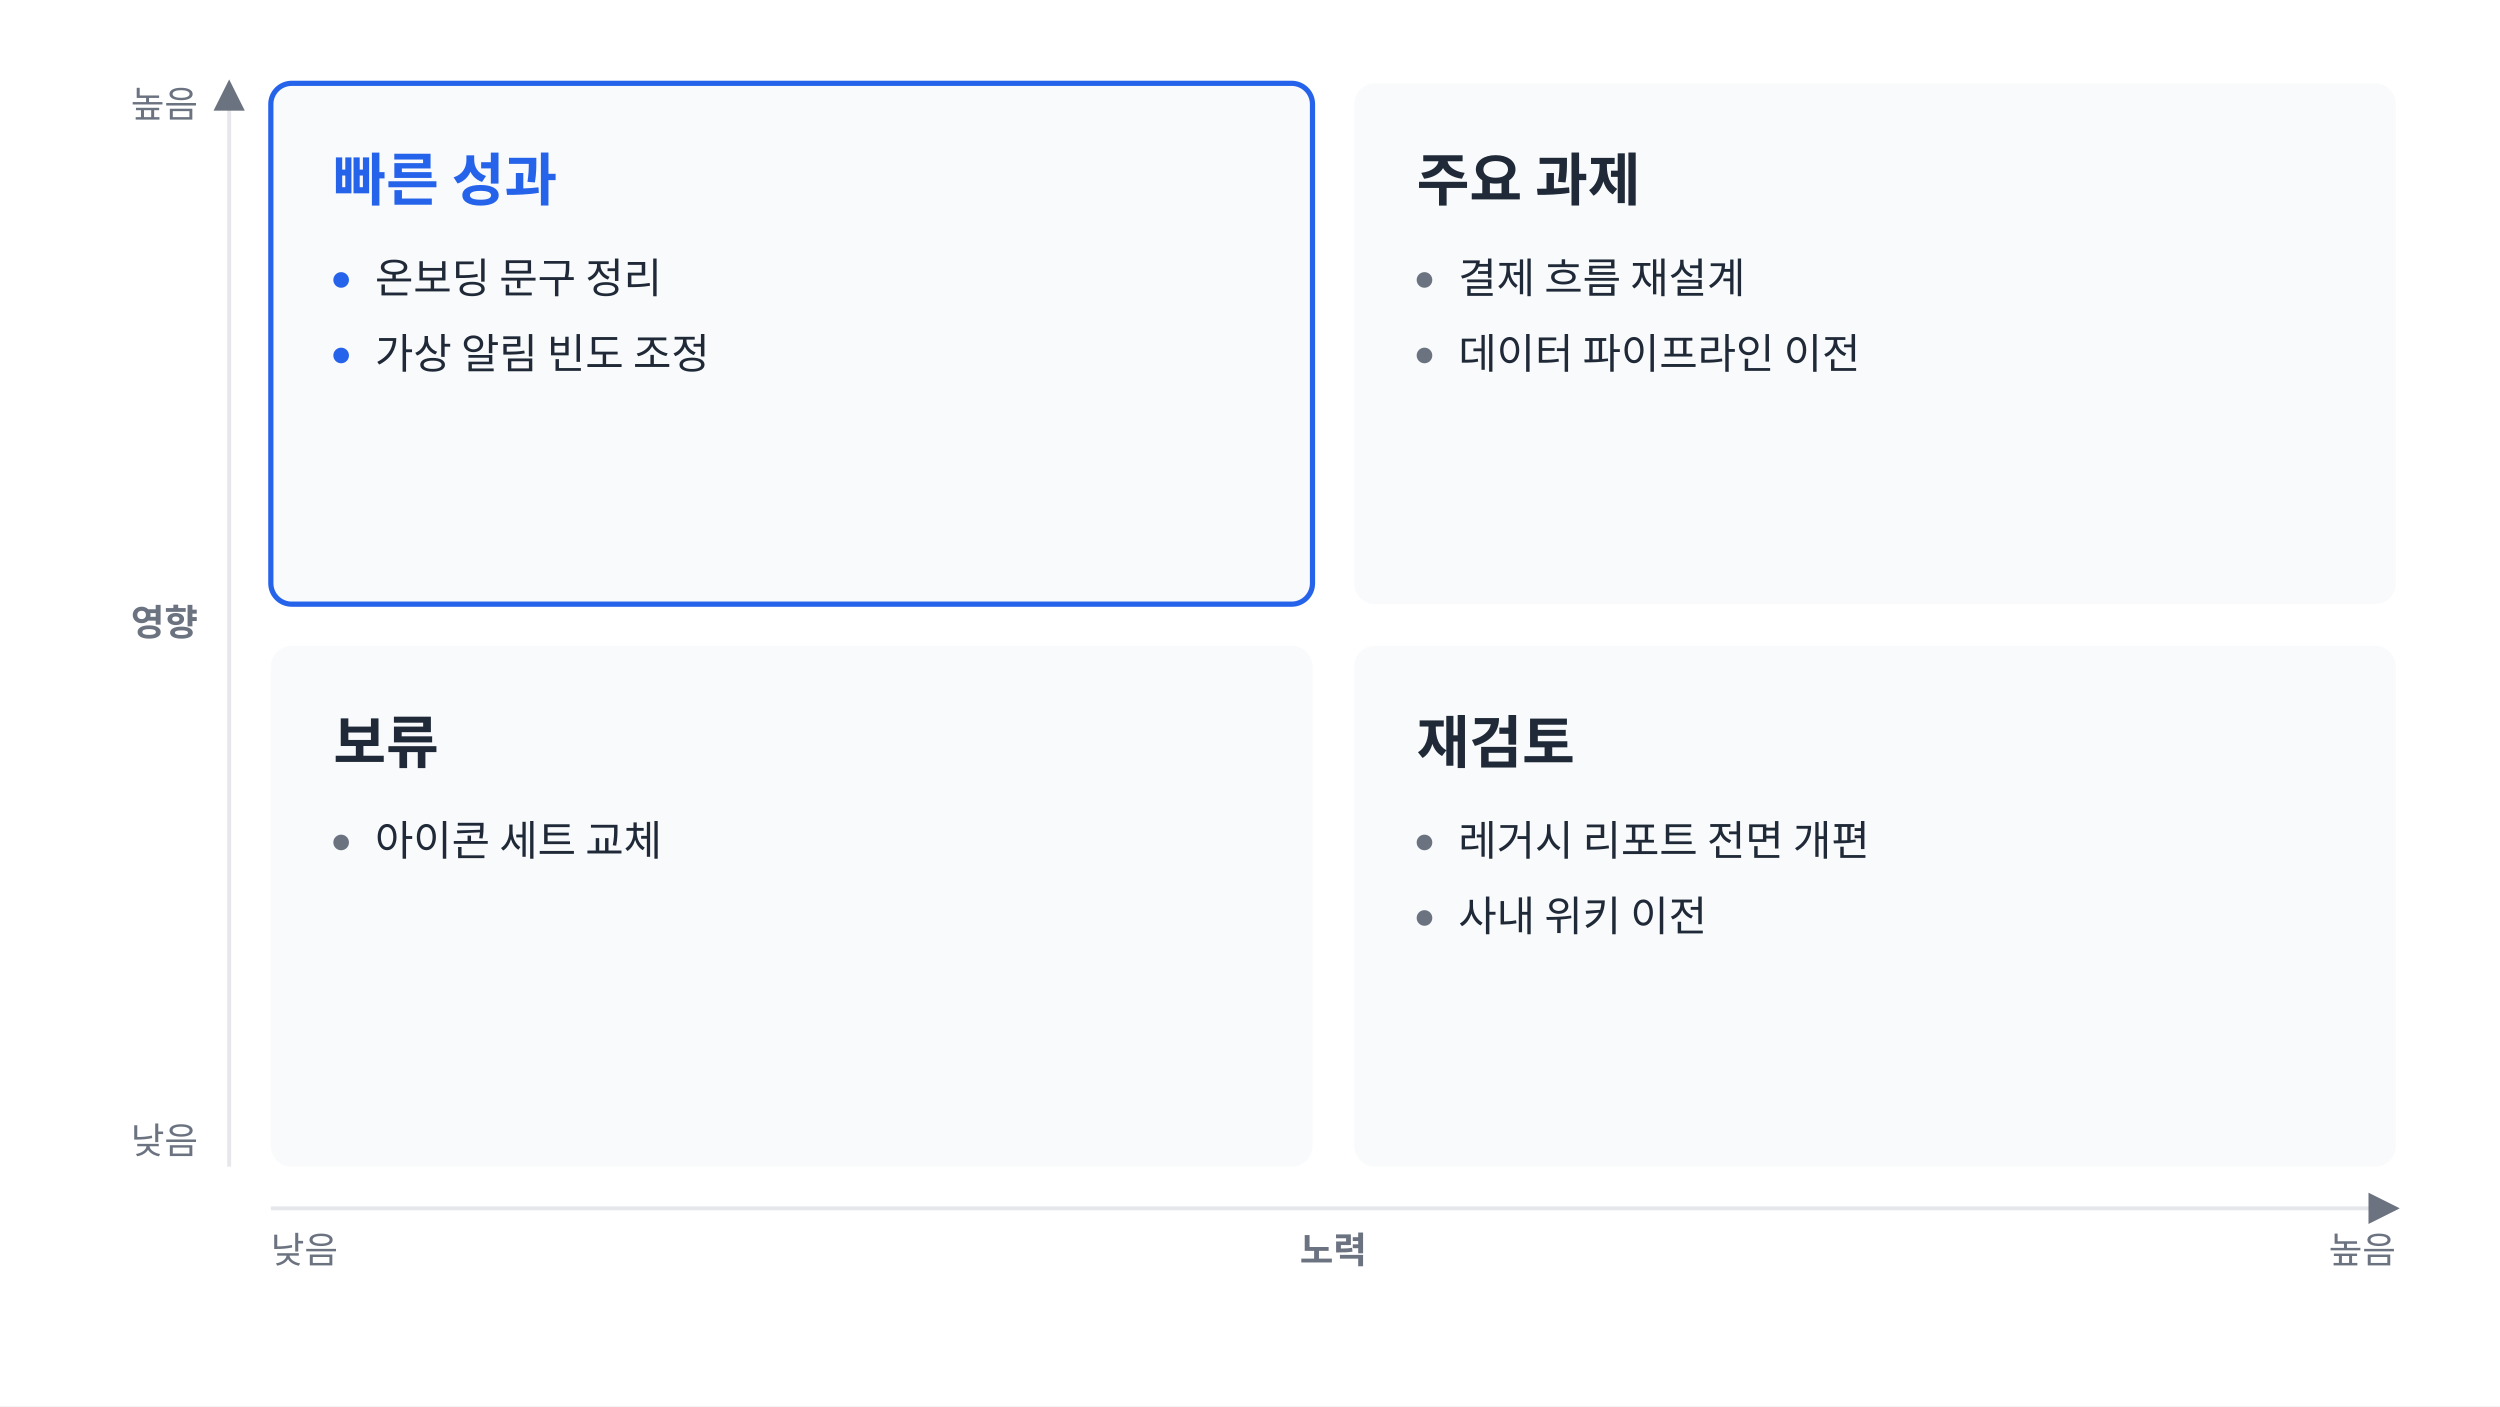
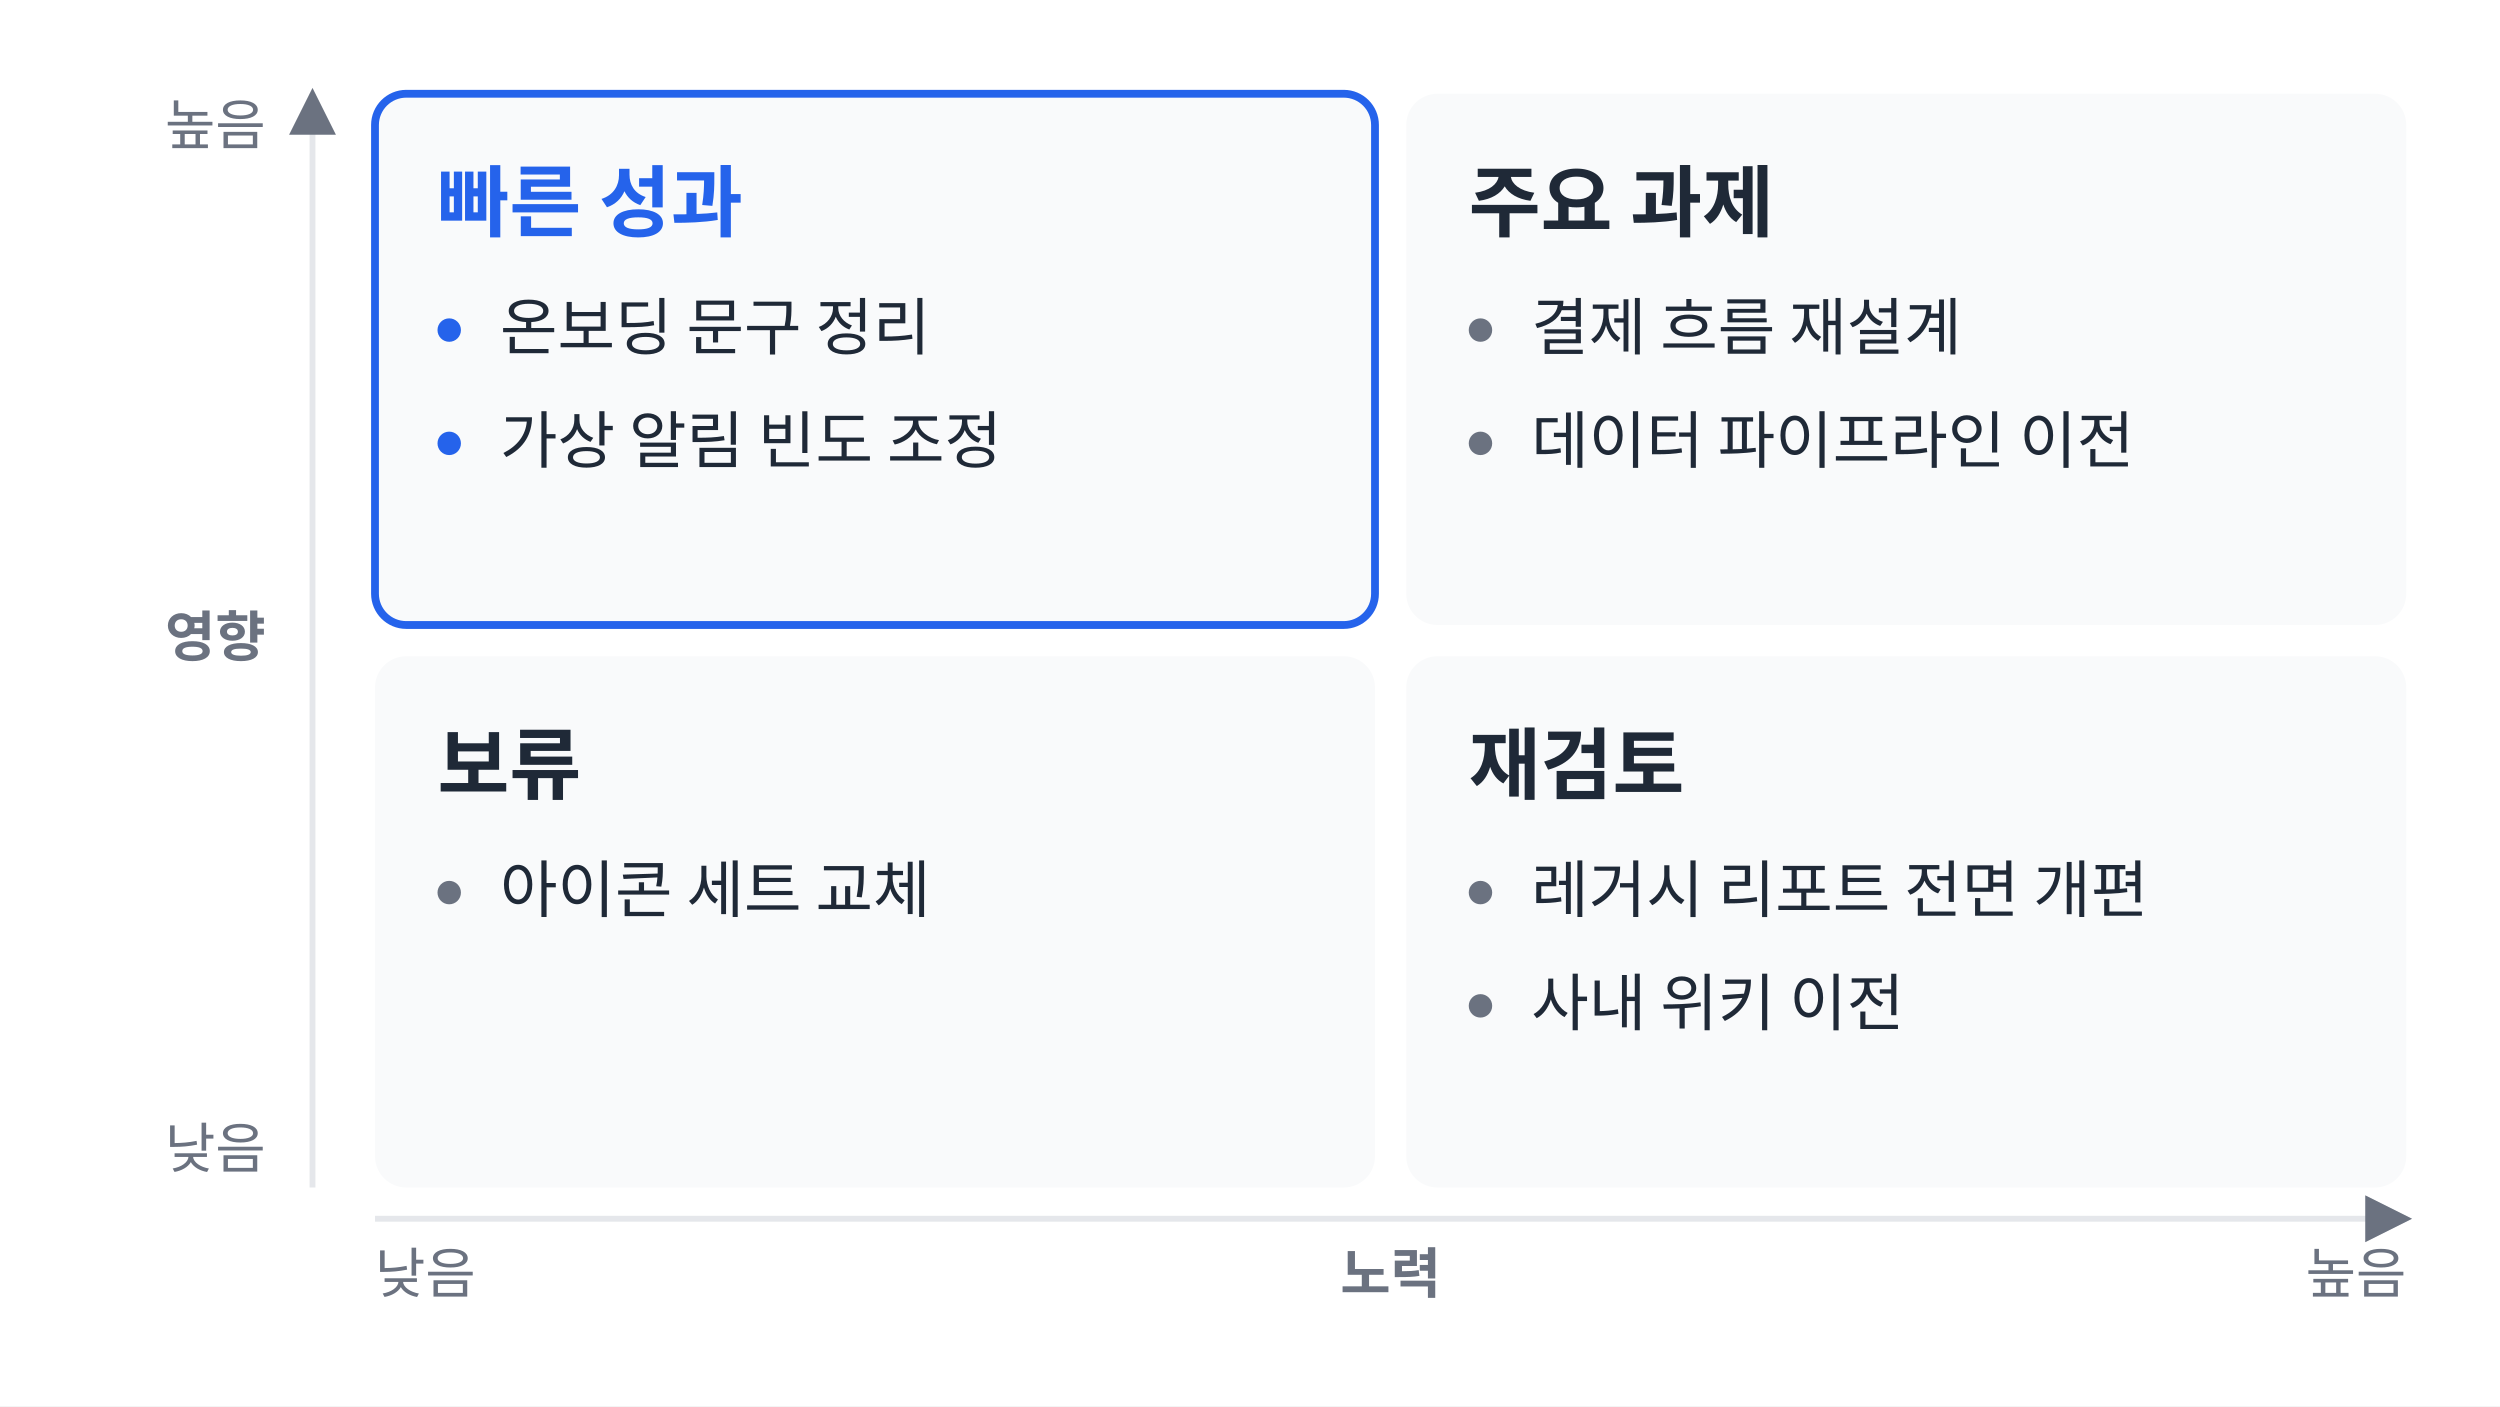
- <svg xmlns="http://www.w3.org/2000/svg" viewBox="0 0 960 540" width="960" height="540" font-family="Pretendard, -apple-system, 'Segoe UI', Roboto, sans-serif">
+ <svg xmlns="http://www.w3.org/2000/svg" viewBox="0 0 640 360" width="640" height="360" font-family="Pretendard, -apple-system, 'Segoe UI', Roboto, sans-serif">
  <defs>
    <marker id="wb-arrow-6B7280" viewBox="0 0 8 8" refX="7" refY="4" markerWidth="8" markerHeight="8" orient="auto">
      <path d="M0 0L8 4L0 8z" fill="#6B7280" />
    </marker>
  </defs>
-   <rect width="960" height="540" fill="#FFFFFF" />
-   <rect x="104" y="32" width="400" height="200" rx="8" fill="#F9FAFB" stroke="#2563EB" stroke-width="2" />
-   <text font-size="22" font-weight="700" fill="#2563EB" text-anchor="start">
-     <tspan x="128" y="77">빠른 성과</tspan>
+   <rect width="640" height="360" fill="#FFFFFF" />
+   <rect x="96" y="24" width="256" height="136" rx="8" fill="#F9FAFB" stroke="#2563EB" stroke-width="2" />
+   <text font-size="20" font-weight="700" fill="#2563EB" text-anchor="start">
+     <tspan x="112" y="59">빠른 성과</tspan>
  </text>
-   <circle cx="131" cy="107.5" r="3" fill="#2563EB" />
+   <circle cx="115" cy="84.5" r="3" fill="#2563EB" />
  <text font-size="16" font-weight="400" fill="#1F2937" text-anchor="start">
-     <tspan x="144" y="112.5">온보딩 문구 정리</tspan>
+     <tspan x="128" y="89.5">온보딩 문구 정리</tspan>
  </text>
-   <circle cx="131" cy="136.5" r="3" fill="#2563EB" />
+   <circle cx="115" cy="113.5" r="3" fill="#2563EB" />
  <text font-size="16" font-weight="400" fill="#1F2937" text-anchor="start">
-     <tspan x="144" y="141.5">가상 알림 빈도 조정</tspan>
+     <tspan x="128" y="118.5">가상 알림 빈도 조정</tspan>
  </text>
-   <rect x="520" y="32" width="400" height="200" rx="8" fill="#F9FAFB" />
-   <text font-size="22" font-weight="700" fill="#1F2937" text-anchor="start">
-     <tspan x="544" y="77">주요 과제</tspan>
+   <rect x="360" y="24" width="256" height="136" rx="8" fill="#F9FAFB" />
+   <text font-size="20" font-weight="700" fill="#1F2937" text-anchor="start">
+     <tspan x="376" y="59">주요 과제</tspan>
  </text>
-   <circle cx="547" cy="107.5" r="3" fill="#6B7280" />
+   <circle cx="379" cy="84.5" r="3" fill="#6B7280" />
  <text font-size="16" font-weight="400" fill="#1F2937" text-anchor="start">
-     <tspan x="560" y="112.5">결제 흐름 재설계</tspan>
+     <tspan x="392" y="89.5">결제 흐름 재설계</tspan>
  </text>
-   <circle cx="547" cy="136.5" r="3" fill="#6B7280" />
+   <circle cx="379" cy="113.5" r="3" fill="#6B7280" />
  <text font-size="16" font-weight="400" fill="#1F2937" text-anchor="start">
-     <tspan x="560" y="141.5">데이터 파이프라인 이전</tspan>
+     <tspan x="392" y="118.5">데이터 파이프라인 이전</tspan>
  </text>
-   <rect x="104" y="248" width="400" height="200" rx="8" fill="#F9FAFB" />
-   <text font-size="22" font-weight="700" fill="#1F2937" text-anchor="start">
-     <tspan x="128" y="293">보류</tspan>
+   <rect x="96" y="168" width="256" height="136" rx="8" fill="#F9FAFB" />
+   <text font-size="20" font-weight="700" fill="#1F2937" text-anchor="start">
+     <tspan x="112" y="203">보류</tspan>
  </text>
-   <circle cx="131" cy="323.5" r="3" fill="#6B7280" />
+   <circle cx="115" cy="228.5" r="3" fill="#6B7280" />
  <text font-size="16" font-weight="400" fill="#1F2937" text-anchor="start">
-     <tspan x="144" y="328.5">아이콘 세트 교체</tspan>
+     <tspan x="128" y="233.5">아이콘 세트 교체</tspan>
  </text>
-   <rect x="520" y="248" width="400" height="200" rx="8" fill="#F9FAFB" />
-   <text font-size="22" font-weight="700" fill="#1F2937" text-anchor="start">
-     <tspan x="544" y="293">재검토</tspan>
+   <rect x="360" y="168" width="256" height="136" rx="8" fill="#F9FAFB" />
+   <text font-size="20" font-weight="700" fill="#1F2937" text-anchor="start">
+     <tspan x="376" y="203">재검토</tspan>
  </text>
-   <circle cx="547" cy="323.5" r="3" fill="#6B7280" />
+   <circle cx="379" cy="228.5" r="3" fill="#6B7280" />
  <text font-size="16" font-weight="400" fill="#1F2937" text-anchor="start">
-     <tspan x="560" y="328.5">레거시 리포트 전면 개편</tspan>
+     <tspan x="392" y="233.5">레거시 리포트 전면 개편</tspan>
  </text>
-   <circle cx="547" cy="352.5" r="3" fill="#6B7280" />
+   <circle cx="379" cy="257.5" r="3" fill="#6B7280" />
  <text font-size="16" font-weight="400" fill="#1F2937" text-anchor="start">
-     <tspan x="560" y="357.5">사내 위키 이전</tspan>
+     <tspan x="392" y="262.5">사내 위키 이전</tspan>
  </text>
-   <line x1="104" y1="464" x2="920" y2="464" stroke="#E5E7EB" stroke-width="1.5" marker-end="url(#wb-arrow-6B7280)" />
+   <line x1="96" y1="312" x2="616" y2="312" stroke="#E5E7EB" stroke-width="1.5" marker-end="url(#wb-arrow-6B7280)" />
  <text font-size="14" font-weight="400" fill="#6B7280" text-anchor="start">
-     <tspan x="104" y="485">낮음</tspan>
+     <tspan x="96" y="331">낮음</tspan>
  </text>
  <text font-size="14" font-weight="700" fill="#6B7280" text-anchor="middle">
-     <tspan x="512" y="485">노력</tspan>
+     <tspan x="356" y="331">노력</tspan>
  </text>
  <text font-size="14" font-weight="400" fill="#6B7280" text-anchor="end">
-     <tspan x="920" y="485">높음</tspan>
+     <tspan x="616" y="331">높음</tspan>
  </text>
-   <line x1="88" y1="448" x2="88" y2="32" stroke="#E5E7EB" stroke-width="1.5" marker-end="url(#wb-arrow-6B7280)" />
+   <line x1="80" y1="304" x2="80" y2="24" stroke="#E5E7EB" stroke-width="1.5" marker-end="url(#wb-arrow-6B7280)" />
  <text font-size="14" font-weight="400" fill="#6B7280" text-anchor="end">
-     <tspan x="76" y="45">높음</tspan>
+     <tspan x="68" y="37">높음</tspan>
  </text>
  <text font-size="14" font-weight="700" fill="#6B7280" text-anchor="end">
-     <tspan x="76" y="244">영향</tspan>
+     <tspan x="68" y="168">영향</tspan>
  </text>
  <text font-size="14" font-weight="400" fill="#6B7280" text-anchor="end">
-     <tspan x="76" y="443">낮음</tspan>
+     <tspan x="68" y="299">낮음</tspan>
  </text>
</svg>
